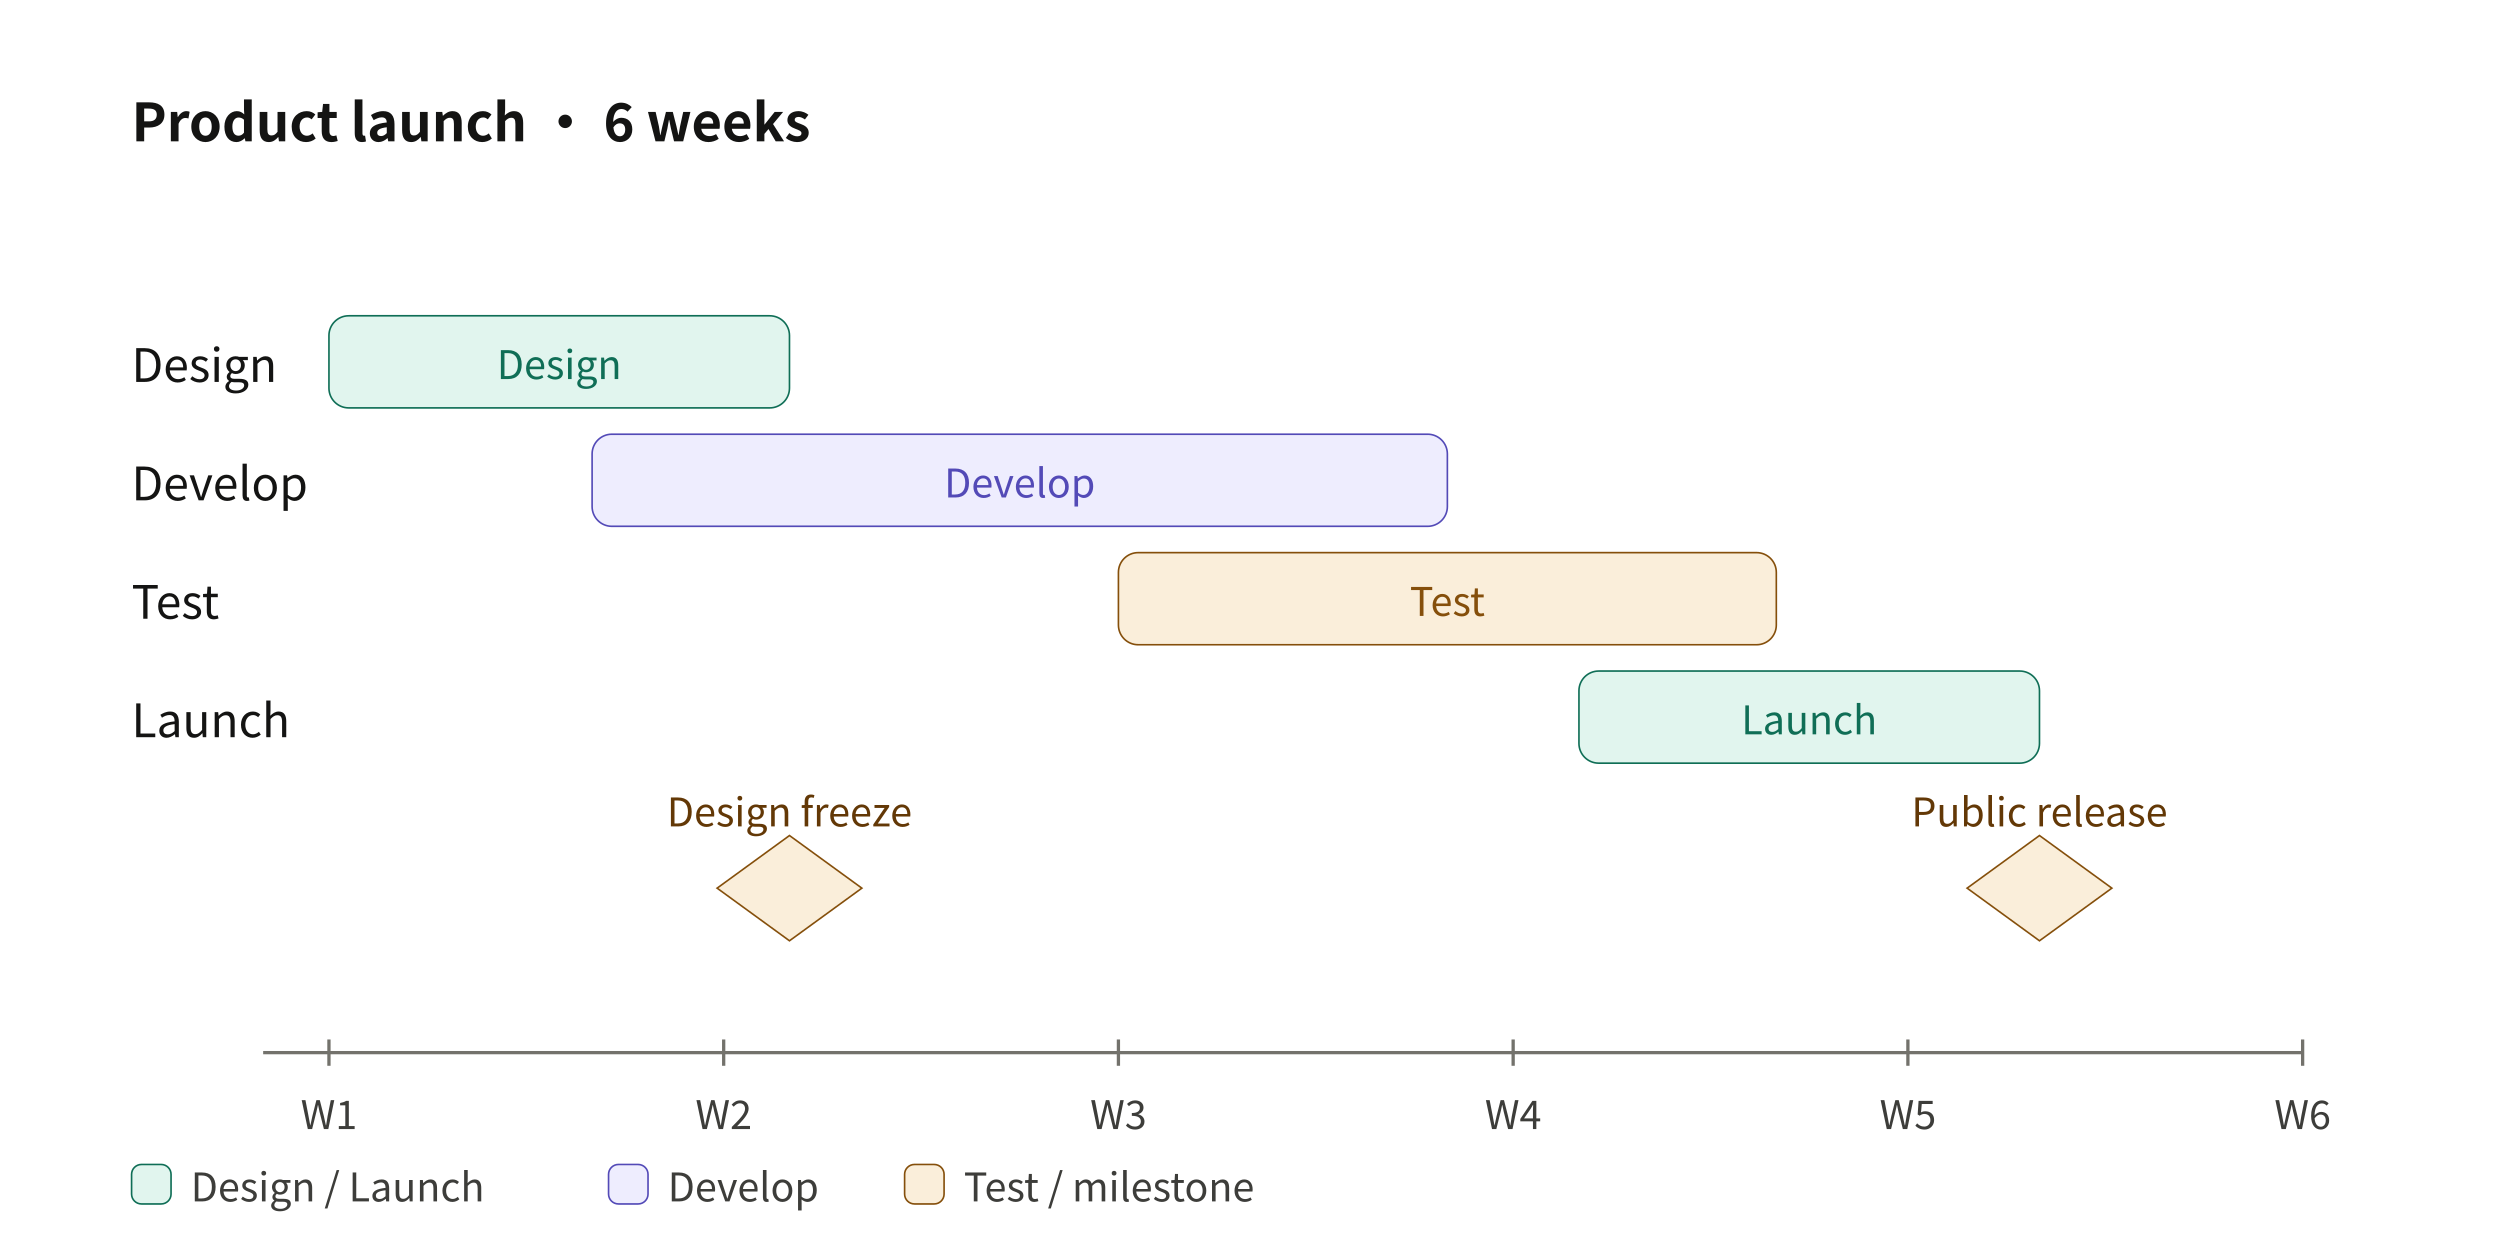
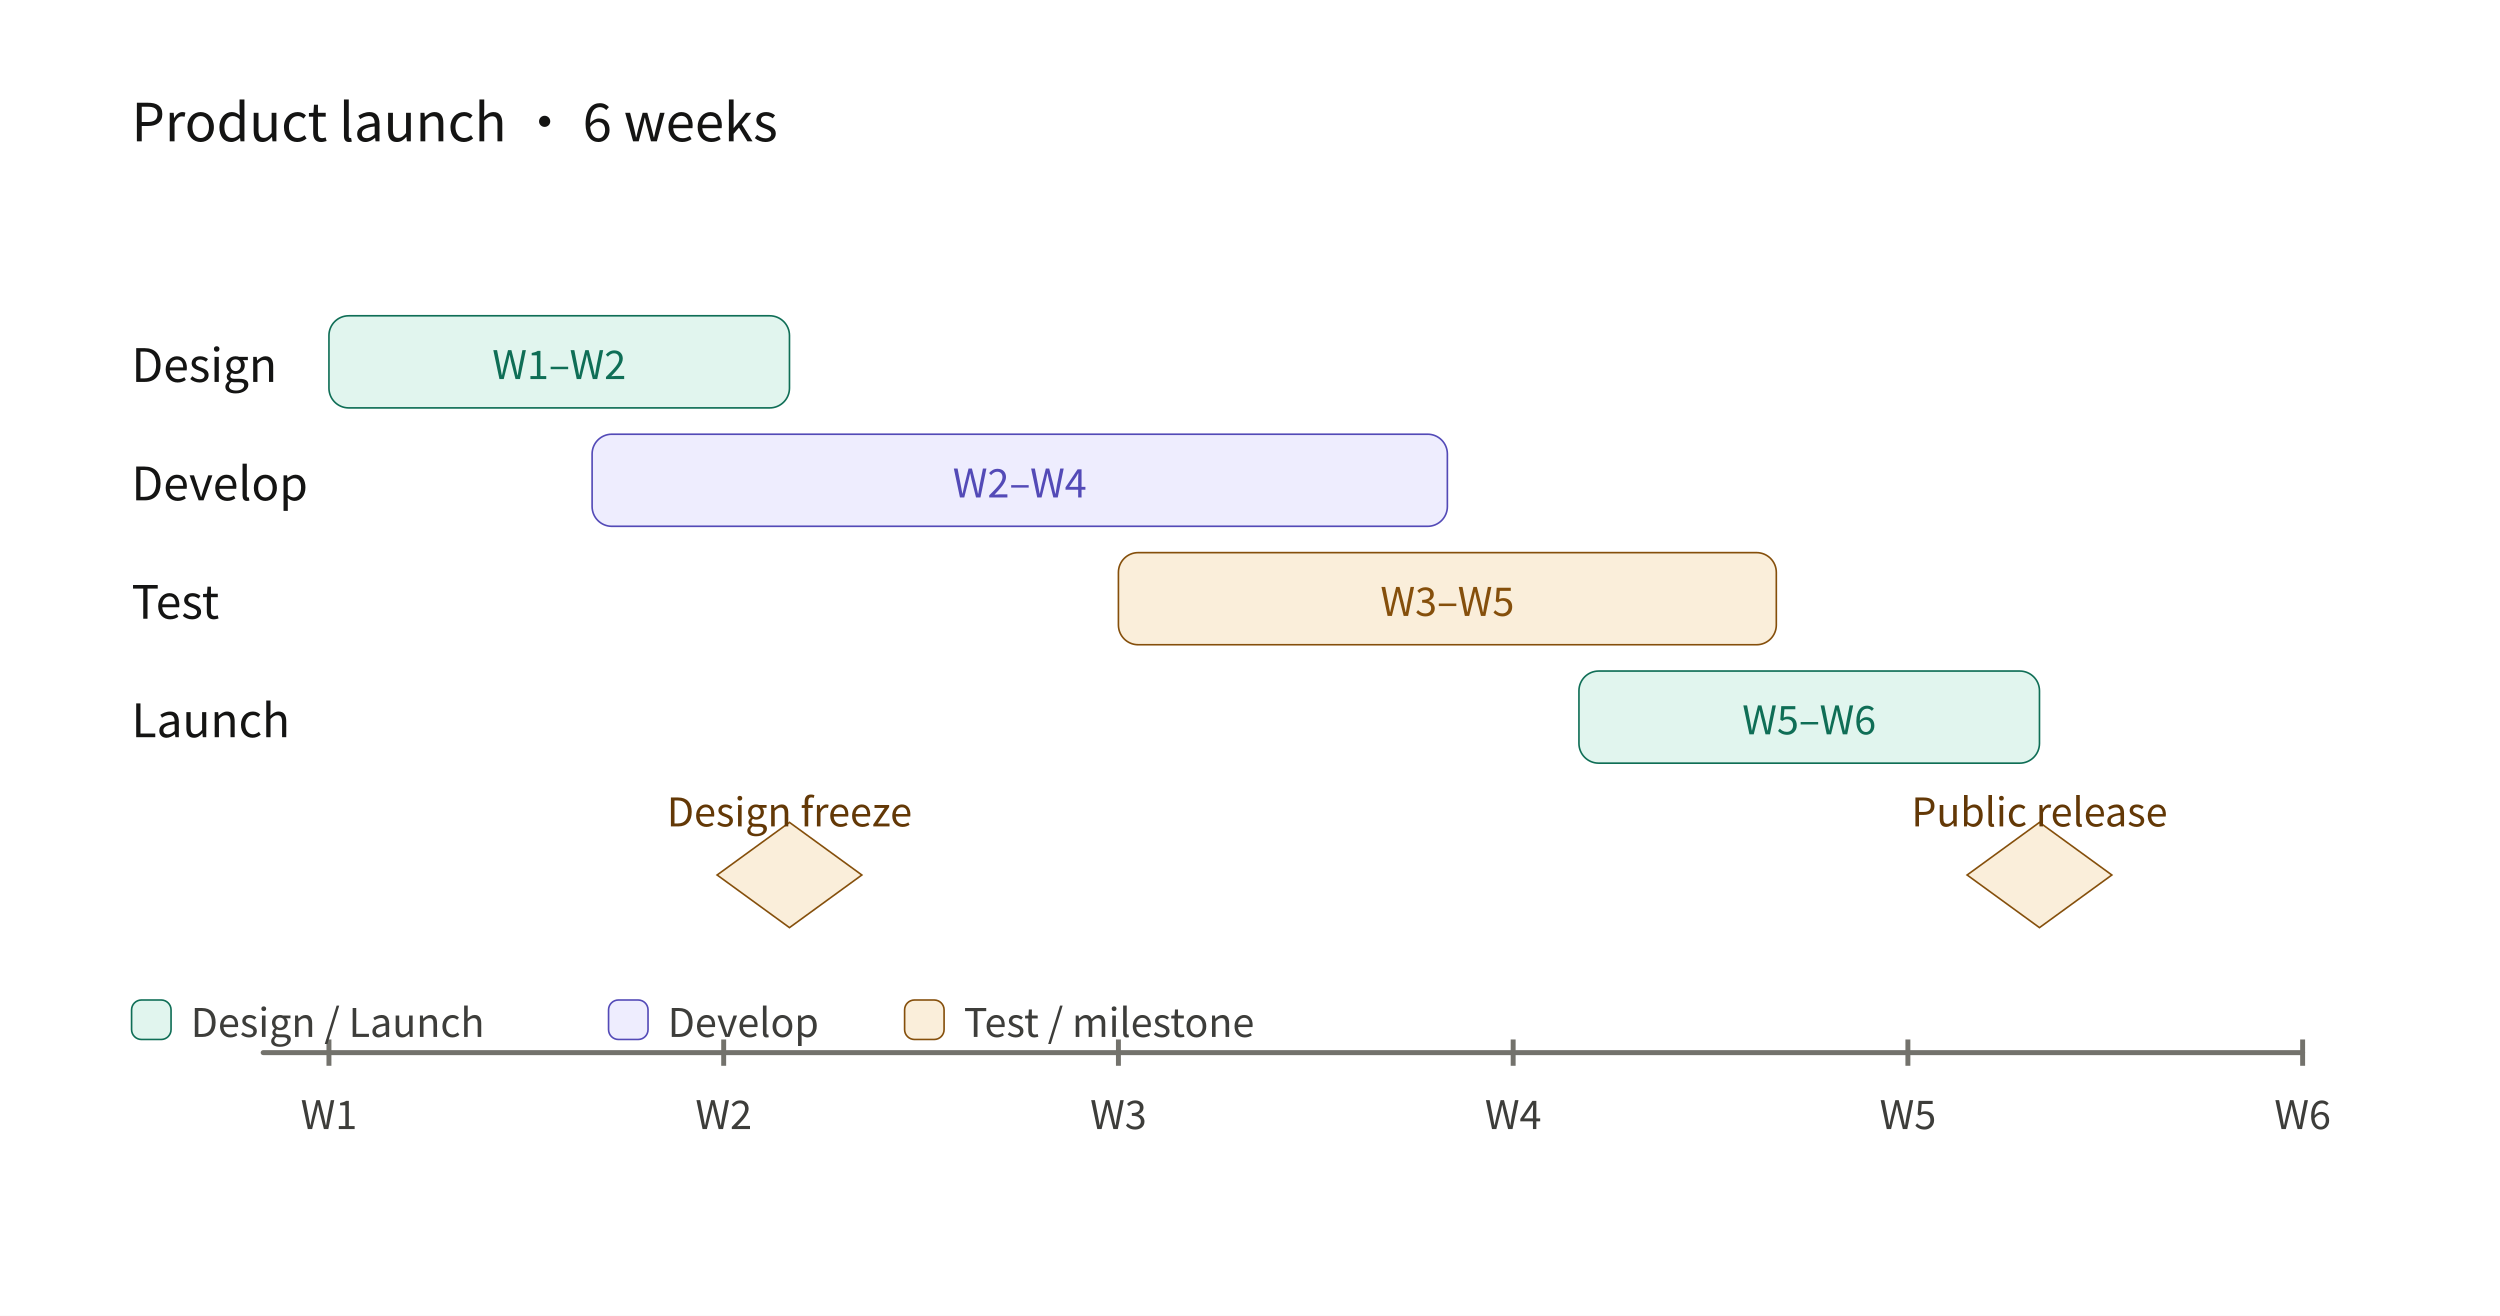
- <svg xmlns="http://www.w3.org/2000/svg" viewBox="0 0 760 380" width="760" height="380" role="img">
+ <svg xmlns="http://www.w3.org/2000/svg" viewBox="0 0 760 400" width="760" height="400" role="img">
  <style>text { font-family: 'Anthropic Sans', -apple-system, BlinkMacSystemFont, 'Segoe UI', 'PingFang SC', 'Microsoft YaHei', 'Hiragino Sans GB', 'Noto Sans CJK SC', sans-serif; }</style>
  <defs>
    <marker id="arrow" viewBox="0 0 10 10" refX="8" refY="5" markerWidth="6" markerHeight="6" orient="auto-start-reverse">
      <path d="M2 1L8 5L2 9" fill="none" stroke="context-stroke" stroke-width="1.5" stroke-linecap="round" stroke-linejoin="round" />
    </marker>
  </defs>
-   <rect width="760" height="380" fill="#FFFFFF" />
-   <line x1="80" y1="320" x2="700" y2="320" stroke="#73726C" stroke-width="1" />
-   <line x1="100" y1="316" x2="100" y2="324" stroke="#73726C" stroke-width="1" />
-   <line x1="220" y1="316" x2="220" y2="324" stroke="#73726C" stroke-width="1" />
-   <line x1="340" y1="316" x2="340" y2="324" stroke="#73726C" stroke-width="1" />
-   <line x1="460" y1="316" x2="460" y2="324" stroke="#73726C" stroke-width="1" />
-   <line x1="580" y1="316" x2="580" y2="324" stroke="#73726C" stroke-width="1" />
-   <line x1="700" y1="316" x2="700" y2="324" stroke="#73726C" stroke-width="1" />
+   <rect width="760" height="400" fill="#FFFFFF" />
+   <line x1="80" y1="320" x2="700" y2="320" stroke="#73726C" stroke-width="1.5" stroke-linecap="round" />
+   <line x1="100" y1="316" x2="100" y2="324" stroke="#73726C" stroke-width="1.5" />
+   <line x1="220" y1="316" x2="220" y2="324" stroke="#73726C" stroke-width="1.5" />
+   <line x1="340" y1="316" x2="340" y2="324" stroke="#73726C" stroke-width="1.5" />
+   <line x1="460" y1="316" x2="460" y2="324" stroke="#73726C" stroke-width="1.5" />
+   <line x1="580" y1="316" x2="580" y2="324" stroke="#73726C" stroke-width="1.5" />
+   <line x1="700" y1="316" x2="700" y2="324" stroke="#73726C" stroke-width="1.5" />
  <rect x="100" y="96" width="140" height="28" rx="6" fill="#E1F5EE" stroke="#0F6E56" stroke-width="0.5" />
  <rect x="180" y="132" width="260" height="28" rx="6" fill="#EEEDFE" stroke="#534AB7" stroke-width="0.5" />
  <rect x="340" y="168" width="200" height="28" rx="6" fill="#FAEEDA" stroke="#854F0B" stroke-width="0.5" />
  <rect x="480" y="204" width="140" height="28" rx="6" fill="#E1F5EE" stroke="#0F6E56" stroke-width="0.5" />
-   <polygon points="240,254 262,270 240,286 218,270" fill="#FAEEDA" stroke="#854F0B" stroke-width="0.5" />
-   <polygon points="620,254 642,270 620,286 598,270" fill="#FAEEDA" stroke="#854F0B" stroke-width="0.5" />
-   <text x="40" y="36" dominant-baseline="central" font-size="16" font-weight="600" fill="#141413">Product launch · 6 weeks</text>
+   <polygon points="240,250 262,266 240,282 218,266" fill="#FAEEDA" stroke="#854F0B" stroke-width="0.5" />
+   <polygon points="620,250 642,266 620,282 598,266" fill="#FAEEDA" stroke="#854F0B" stroke-width="0.5" />
+   <text x="170" y="110" text-anchor="middle" dominant-baseline="central" font-size="12" fill="#0F6E56">W1–W2</text>
+   <text x="310" y="146" text-anchor="middle" dominant-baseline="central" font-size="12" fill="#534AB7">W2–W4</text>
+   <text x="440" y="182" text-anchor="middle" dominant-baseline="central" font-size="12" fill="#854F0B">W3–W5</text>
+   <text x="550" y="218" text-anchor="middle" dominant-baseline="central" font-size="12" fill="#0F6E56">W5–W6</text>
+   <text x="240" y="266" text-anchor="middle" dominant-baseline="central" font-size="14" font-weight="500" fill="#633806" />
+   <text x="620" y="266" text-anchor="middle" dominant-baseline="central" font-size="14" font-weight="500" fill="#633806" />
+   <text x="40" y="36" dominant-baseline="central" font-size="16" font-weight="500" fill="#141413">Product launch · 6 weeks</text>
  <text x="40" y="110" dominant-baseline="central" font-size="14" font-weight="500" fill="#141413">Design</text>
-   <text x="170" y="110" text-anchor="middle" dominant-baseline="central" font-size="12" fill="#0F6E56">Design</text>
  <text x="40" y="146" dominant-baseline="central" font-size="14" font-weight="500" fill="#141413">Develop</text>
-   <text x="310" y="146" text-anchor="middle" dominant-baseline="central" font-size="12" fill="#534AB7">Develop</text>
  <text x="40" y="182" dominant-baseline="central" font-size="14" font-weight="500" fill="#141413">Test</text>
-   <text x="440" y="182" text-anchor="middle" dominant-baseline="central" font-size="12" fill="#854F0B">Test</text>
  <text x="40" y="218" dominant-baseline="central" font-size="14" font-weight="500" fill="#141413">Launch</text>
-   <text x="550" y="218" text-anchor="middle" dominant-baseline="central" font-size="12" fill="#0F6E56">Launch</text>
  <text x="240" y="246" text-anchor="middle" dominant-baseline="central" font-size="12" fill="#633806">Design freeze</text>
  <text x="620" y="246" text-anchor="middle" dominant-baseline="central" font-size="12" fill="#633806">Public release</text>
  <text x="100" y="338" text-anchor="middle" dominant-baseline="central" font-size="12" fill="#3D3D3A">W1</text>
  <text x="220" y="338" text-anchor="middle" dominant-baseline="central" font-size="12" fill="#3D3D3A">W2</text>
  <text x="340" y="338" text-anchor="middle" dominant-baseline="central" font-size="12" fill="#3D3D3A">W3</text>
  <text x="460" y="338" text-anchor="middle" dominant-baseline="central" font-size="12" fill="#3D3D3A">W4</text>
  <text x="580" y="338" text-anchor="middle" dominant-baseline="central" font-size="12" fill="#3D3D3A">W5</text>
  <text x="700" y="338" text-anchor="middle" dominant-baseline="central" font-size="12" fill="#3D3D3A">W6</text>
-   <rect x="40" y="354" width="12" height="12" rx="3" fill="#E1F5EE" stroke="#0F6E56" stroke-width="0.5" />
-   <text x="58" y="360" dominant-baseline="central" font-size="12" fill="#3D3D3A">Design / Launch</text>
-   <rect x="185" y="354" width="12" height="12" rx="3" fill="#EEEDFE" stroke="#534AB7" stroke-width="0.5" />
-   <text x="203" y="360" dominant-baseline="central" font-size="12" fill="#3D3D3A">Develop</text>
-   <rect x="275" y="354" width="12" height="12" rx="3" fill="#FAEEDA" stroke="#854F0B" stroke-width="0.5" />
-   <text x="293" y="360" dominant-baseline="central" font-size="12" fill="#3D3D3A">Test / milestone</text>
+   <rect x="40" y="304" width="12" height="12" rx="3" fill="#E1F5EE" stroke="#0F6E56" stroke-width="0.5" />
+   <text x="58" y="310" dominant-baseline="central" font-size="12" fill="#3D3D3A">Design / Launch</text>
+   <rect x="185" y="304" width="12" height="12" rx="3" fill="#EEEDFE" stroke="#534AB7" stroke-width="0.5" />
+   <text x="203" y="310" dominant-baseline="central" font-size="12" fill="#3D3D3A">Develop</text>
+   <rect x="275" y="304" width="12" height="12" rx="3" fill="#FAEEDA" stroke="#854F0B" stroke-width="0.5" />
+   <text x="293" y="310" dominant-baseline="central" font-size="12" fill="#3D3D3A">Test / milestone</text>
</svg>
